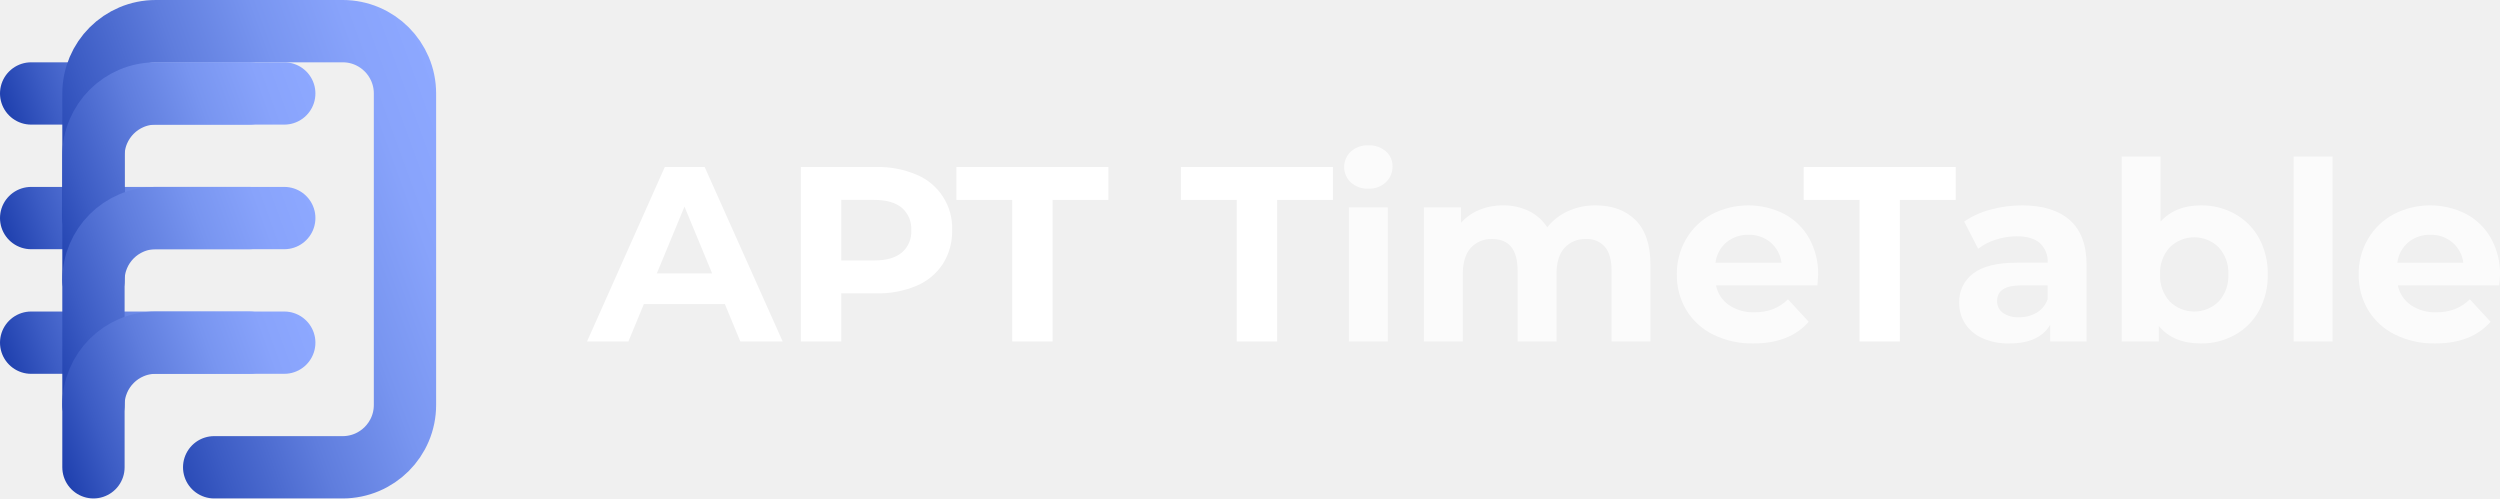
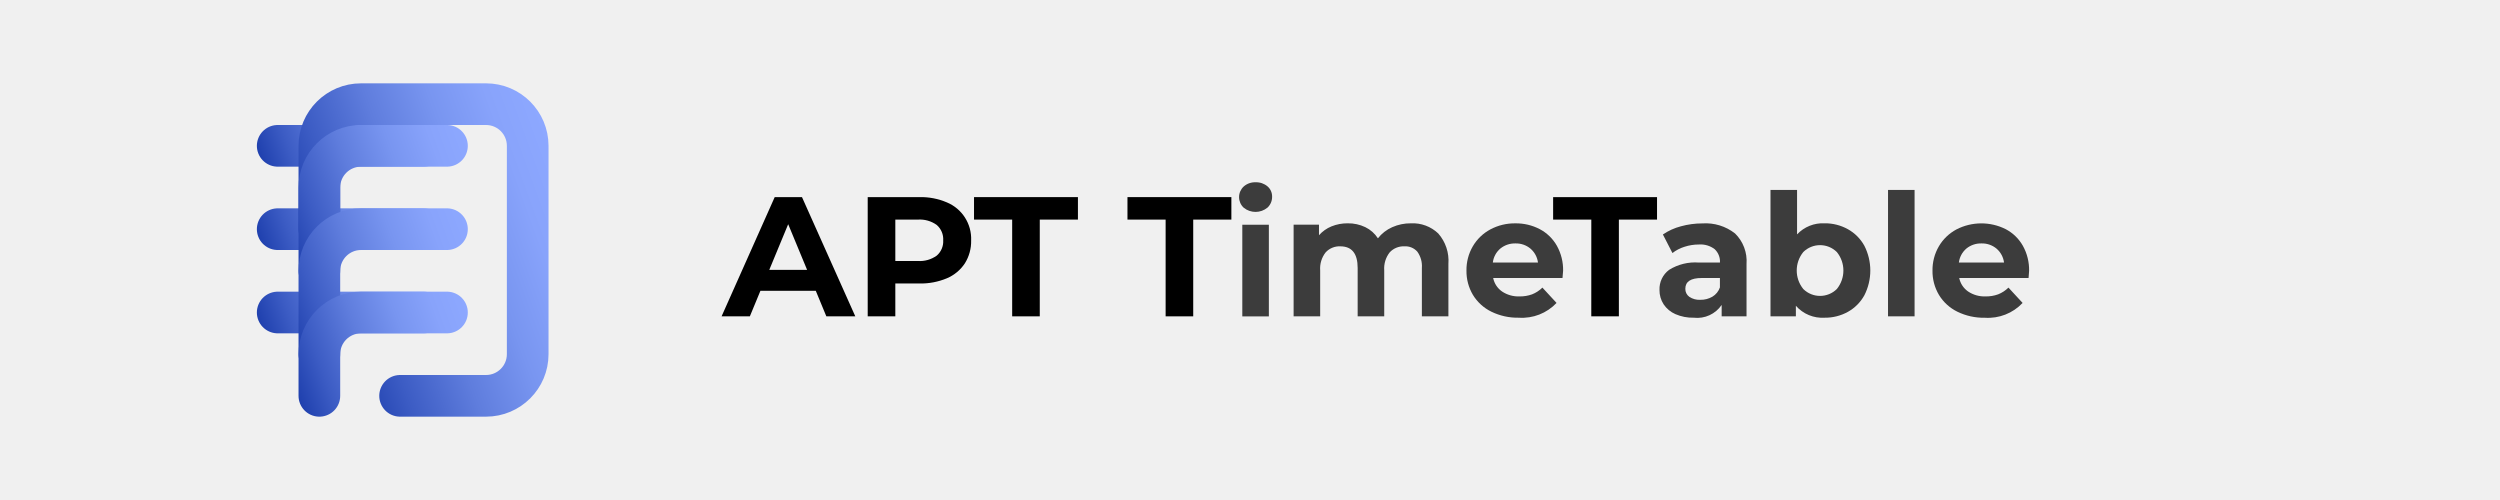
- <svg xmlns="http://www.w3.org/2000/svg" xmlns:xlink="http://www.w3.org/1999/xlink" viewBox="0 0 642.018 128">
+ <svg xmlns="http://www.w3.org/2000/svg" xmlns:xlink="http://www.w3.org/1999/xlink" viewBox="0 0 240 48">
  <defs>
-     <style>.a,.b,.c,.d,.e,.f,.g,.h,.j{fill:none;stroke-linecap:round;stroke-linejoin:round;stroke-width:16px;}.a{stroke:url(#a);}.b{stroke:url(#b);}.c{stroke:url(#c);}.d{stroke:url(#d);}.e{stroke:url(#e);}.f{stroke:url(#f);}.g{stroke:url(#g);}.h{fill:#fff}.i{opacity:0.75;}.j{stroke:url(#i);}</style>
-     <linearGradient id="a" x1="3.758" y1="99.735" x2="68.242" y2="76.265" gradientUnits="userSpaceOnUse">
+     <style>.a{opacity:0.75;}.b,.c,.d,.e,.f,.g,.h{fill:none;stroke-linecap:round;stroke-linejoin:round;stroke-width:4px;}.b{stroke:url(#a);}.c{stroke:url(#b);}.d{stroke:url(#c);}.e{stroke:url(#d);}.f{stroke:url(#e);}.g{stroke:url(#f);}.h{stroke:url(#g);}</style>
+     <linearGradient id="a" x1="25.598" y1="32.934" x2="41.72" y2="27.066" gradientUnits="userSpaceOnUse">
      <stop offset="0" stop-color="#1f40ae" />
      <stop offset="0.169" stop-color="#3c5cc4" />
      <stop offset="0.407" stop-color="#5f7ddd" />
      <stop offset="0.632" stop-color="#7895f0" />
      <stop offset="0.835" stop-color="#88a3fb" />
      <stop offset="1" stop-color="#8da8ff" />
    </linearGradient>
-     <linearGradient id="b" x1="3.758" y1="67.735" x2="68.242" y2="44.265" xlink:href="#a" />
-     <linearGradient id="c" x1="3.758" y1="35.735" x2="68.242" y2="12.265" xlink:href="#a" />
-     <linearGradient id="d" x1="23.733" y1="78.656" x2="120.605" y2="43.398" xlink:href="#a" />
-     <linearGradient id="e" x1="9.539" y1="55.659" x2="83.269" y2="28.824" xlink:href="#a" />
-     <linearGradient id="f" x1="9.539" y1="87.659" x2="83.269" y2="60.824" xlink:href="#a" />
-     <linearGradient id="g" x1="12.11" y1="110.724" x2="80.698" y2="85.76" xlink:href="#a" />
-     <linearGradient id="h" x1="64" y1="80" x2="64" y2="80" xlink:href="#a" />
-     <linearGradient id="i" x1="54" y1="30" x2="54" y2="30" xlink:href="#a" />
+     <linearGradient id="b" x1="25.598" y1="24.934" x2="41.72" y2="19.066" xlink:href="#a" />
+     <linearGradient id="c" x1="25.598" y1="16.934" x2="41.72" y2="11.066" xlink:href="#a" />
+     <linearGradient id="d" x1="30.592" y1="27.664" x2="54.81" y2="18.849" xlink:href="#a" />
+     <linearGradient id="e" x1="27.044" y1="21.915" x2="45.476" y2="15.206" xlink:href="#a" />
+     <linearGradient id="f" x1="27.044" y1="29.915" x2="45.476" y2="23.206" xlink:href="#a" />
+     <linearGradient id="g" x1="27.687" y1="35.681" x2="44.833" y2="29.44" xlink:href="#a" />
  </defs>
-   <line class="a" x1="8" y1="88" x2="64" y2="88" />
-   <line class="b" x1="8" y1="56" x2="64" y2="56" />
-   <line class="c" x1="8" y1="24" x2="64" y2="24" />
-   <path class="d" d="M55,120H88a16,16,0,0,0,16-16V24A16,16,0,0,0,88,8H40A16,16,0,0,0,24,24V56" />
-   <path class="e" d="M73,24H40A16,16,0,0,0,24,40V72" />
-   <path class="f" d="M73,56H40A16,16,0,0,0,24,72l0,32" />
-   <path class="g" d="M24,120V104A16,16,0,0,1,40,88H73" />
-   <g class="h">
-     <path d="M186.149,78.088H165.349l-3.968,9.6H150.757l19.968-44.8h10.24l20.032,44.8h-10.88Zm-3.265-7.872-7.104-17.152-7.104,17.152Z" />
-     <path d="M235.397,44.871a14.826,14.826,0,0,1,9.12,14.273,15.559,15.559,0,0,1-2.368,8.608,15.092,15.092,0,0,1-6.752,5.632,25.238,25.238,0,0,1-10.336,1.952h-9.024V87.688H205.668v-44.8h19.392A24.895,24.895,0,0,1,235.397,44.871Zm-3.808,20a7.023,7.023,0,0,0,2.432-5.728,7.1,7.1,0,0,0-2.432-5.792q-2.433-2.016-7.104-2.016h-8.448V66.888h8.448Q229.156,66.888,231.589,64.871Z" />
-     <path d="M259.94,51.336H245.605V42.888h39.04v8.448H270.309V87.688H259.94Z" />
-     <path d="M317.603,51.336H303.268V42.888h39.04v8.448H327.972V87.688H317.603Z" />
-     <path class="i" d="M346.916,46.855a5.418,5.418,0,0,1,0-7.936,6.333,6.333,0,0,1,4.48-1.601,6.497,6.497,0,0,1,4.48,1.536,4.923,4.923,0,0,1,1.728,3.84,5.436,5.436,0,0,1-1.728,4.129,6.262,6.262,0,0,1-4.48,1.631A6.332,6.332,0,0,1,346.916,46.855Zm-.512,6.4h9.983V87.688h-9.983Z" />
-     <path class="i" d="M420.035,56.551q3.807,3.808,3.809,11.425V87.688h-9.984V69.512q0-4.096-1.696-6.112a5.964,5.964,0,0,0-4.831-2.017,7.123,7.123,0,0,0-5.568,2.272q-2.049,2.273-2.048,6.752v17.28h-9.984V69.512q0-8.127-6.528-8.129a7.047,7.047,0,0,0-5.504,2.272q-2.048,2.273-2.048,6.752v17.28H365.668V53.256h9.535v3.968a12.622,12.622,0,0,1,4.704-3.328,15.827,15.827,0,0,1,6.112-1.151,14.804,14.804,0,0,1,6.592,1.44,11.688,11.688,0,0,1,4.736,4.191,14.141,14.141,0,0,1,5.344-4.16,16.872,16.872,0,0,1,7.072-1.471Q416.227,52.744,420.035,56.551Z" />
-     <path class="i" d="M466.723,73.287H440.675a8.109,8.109,0,0,0,3.328,5.057,11.022,11.022,0,0,0,6.528,1.855,13.198,13.198,0,0,0,4.768-.8,11.539,11.539,0,0,0,3.872-2.528l5.312,5.761q-4.865,5.568-14.208,5.567a22.477,22.477,0,0,1-10.305-2.272A16.645,16.645,0,0,1,433.06,79.623a17.358,17.358,0,0,1-2.433-9.151,17.594,17.594,0,0,1,2.4-9.12,16.812,16.812,0,0,1,6.592-6.336,20.413,20.413,0,0,1,18.528-.096,15.896,15.896,0,0,1,6.432,6.24A18.611,18.611,0,0,1,466.915,70.6Q466.915,70.791,466.723,73.287ZM443.363,62.215a8.176,8.176,0,0,0-2.816,5.249h16.96a8.252,8.252,0,0,0-2.815-5.216,8.417,8.417,0,0,0-5.632-1.953A8.6,8.6,0,0,0,443.363,62.215Z" />
-     <path d="M477.539,51.336h-14.336V42.888h39.04v8.448h-14.336V87.688H477.539Z" />
-     <path class="i" d="M531.556,56.551q4.286,3.808,4.288,11.488V87.688H526.499V83.399q-2.817,4.8-10.495,4.8a16.284,16.284,0,0,1-6.881-1.344,10.246,10.246,0,0,1-4.447-3.712,9.656,9.656,0,0,1-1.536-5.376,8.97,8.97,0,0,1,3.616-7.552q3.614-2.751,11.168-2.752h7.936A6.365,6.365,0,0,0,523.875,62.44q-1.984-1.759-5.951-1.76a17.367,17.367,0,0,0-5.408.863,14.305,14.305,0,0,0-4.512,2.336l-3.584-6.976a21.657,21.657,0,0,1,6.752-3.071,30.228,30.228,0,0,1,8.096-1.088Q527.267,52.744,531.556,56.551Zm-8.512,23.745a6.483,6.483,0,0,0,2.816-3.488v-3.52h-6.848q-6.145,0-6.144,4.032a3.589,3.589,0,0,0,1.504,3.04,6.769,6.769,0,0,0,4.128,1.12A8.695,8.695,0,0,0,523.044,80.296Z" />
-     <path class="i" d="M573.955,54.951a15.87,15.87,0,0,1,6.176,6.209,18.742,18.742,0,0,1,2.24,9.312,18.739,18.739,0,0,1-2.24,9.312,15.856,15.856,0,0,1-6.176,6.208,17.541,17.541,0,0,1-8.736,2.208q-7.105,0-10.816-4.48v3.968h-9.535V40.199h9.983V56.903q3.776-4.159,10.368-4.159A17.55,17.55,0,0,1,573.955,54.951Zm-4.16,22.464a9.664,9.664,0,0,0,2.464-6.943,9.669,9.669,0,0,0-2.464-6.944,8.963,8.963,0,0,0-12.608,0,9.664,9.664,0,0,0-2.464,6.944,9.66,9.66,0,0,0,2.464,6.943,8.96,8.96,0,0,0,12.608,0Z" />
-     <path class="i" d="M589.026,40.199H599.01V87.688h-9.983Z" />
-     <path class="i" d="M641.825,73.287H615.777a8.11,8.11,0,0,0,3.328,5.057,11.021,11.021,0,0,0,6.528,1.855,13.198,13.198,0,0,0,4.768-.8,11.539,11.539,0,0,0,3.872-2.528l5.312,5.761q-4.865,5.568-14.208,5.567a22.477,22.477,0,0,1-10.305-2.272,16.645,16.645,0,0,1-6.911-6.305,17.358,17.358,0,0,1-2.433-9.151,17.593,17.593,0,0,1,2.4-9.12,16.811,16.811,0,0,1,6.592-6.336A20.412,20.412,0,0,1,633.25,54.92a15.896,15.896,0,0,1,6.432,6.24,18.61,18.61,0,0,1,2.336,9.439Q642.018,70.791,641.825,73.287ZM618.466,62.215a8.177,8.177,0,0,0-2.816,5.249h16.96a8.252,8.252,0,0,0-2.816-5.216,8.417,8.417,0,0,0-5.632-1.953A8.601,8.601,0,0,0,618.466,62.215Z" />
-   </g>
+   <path d="M78.315,27.917H73l-1.014,2.452H69.272l5.1-11.446H76.99l5.119,11.446h-2.78Zm-.834-2.012-1.815-4.382-1.815,4.382Z" />
+   <path d="M90.9,19.43a3.787,3.787,0,0,1,2.33,3.646,3.979,3.979,0,0,1-.6,2.2A3.869,3.869,0,0,1,90.9,26.715a6.459,6.459,0,0,1-2.641.5H85.951v3.156H83.3V18.923h4.955A6.359,6.359,0,0,1,90.9,19.43Zm-.973,5.11a1.8,1.8,0,0,0,.621-1.464,1.815,1.815,0,0,0-.621-1.48,2.787,2.787,0,0,0-1.815-.515H85.951v3.974H88.11A2.787,2.787,0,0,0,89.925,24.54Z" />
+   <path d="M97.169,21.081H93.506V18.923h9.975v2.158H99.818v9.288H97.169Z" />
+   <path d="M111.9,21.081h-3.663V18.923h9.975v2.158h-3.663v9.288H111.9Z" />
+   <path class="a" d="M119.391,19.937a1.386,1.386,0,0,1,0-2.028,1.618,1.618,0,0,1,1.145-.409,1.665,1.665,0,0,1,1.145.392,1.26,1.26,0,0,1,.441.982,1.392,1.392,0,0,1-.441,1.055,1.8,1.8,0,0,1-2.29.008Zm-.13,1.635h2.55v8.8h-2.55Z" />
+   <path class="a" d="M138.074,22.414a3.967,3.967,0,0,1,.973,2.919v5.036H136.5V25.725a2.381,2.381,0,0,0-.434-1.561,1.521,1.521,0,0,0-1.234-.516,1.82,1.82,0,0,0-1.423.581,2.5,2.5,0,0,0-.523,1.725v4.415h-2.551V25.725q0-2.076-1.668-2.077a1.8,1.8,0,0,0-1.406.581,2.5,2.5,0,0,0-.524,1.725v4.415h-2.55v-8.8h2.436v1.014a3.228,3.228,0,0,1,1.2-.851,4.049,4.049,0,0,1,1.561-.294,3.789,3.789,0,0,1,1.685.368,2.986,2.986,0,0,1,1.21,1.071,3.607,3.607,0,0,1,1.365-1.063,4.306,4.306,0,0,1,1.807-.376A3.547,3.547,0,0,1,138.074,22.414Z" />
+   <path class="a" d="M150,26.69h-6.655a2.073,2.073,0,0,0,.85,1.292,2.818,2.818,0,0,0,1.668.474,3.39,3.39,0,0,0,1.219-.2,2.967,2.967,0,0,0,.989-.646l1.357,1.472A4.562,4.562,0,0,1,145.8,30.5a5.744,5.744,0,0,1-2.633-.58,4.254,4.254,0,0,1-1.766-1.611,4.44,4.44,0,0,1-.621-2.338,4.5,4.5,0,0,1,.613-2.331,4.3,4.3,0,0,1,1.684-1.619,4.958,4.958,0,0,1,2.4-.58,4.9,4.9,0,0,1,2.338.556,4.061,4.061,0,0,1,1.644,1.594,4.767,4.767,0,0,1,.6,2.412Q150.052,26.053,150,26.69Zm-5.968-2.829a2.085,2.085,0,0,0-.72,1.341h4.334a2.113,2.113,0,0,0-.72-1.333,2.152,2.152,0,0,0-1.439-.5A2.2,2.2,0,0,0,144.034,23.861Z" />
+   <path d="M152.766,21.081H149.1V18.923h9.975v2.158h-3.663v9.288h-2.649Z" />
+   <path class="a" d="M166.567,22.414a3.72,3.72,0,0,1,1.1,2.935v5.02h-2.388V29.274a2.842,2.842,0,0,1-2.681,1.226,4.161,4.161,0,0,1-1.758-.343,2.614,2.614,0,0,1-1.136-.949,2.464,2.464,0,0,1-.393-1.373,2.293,2.293,0,0,1,.924-1.93,4.713,4.713,0,0,1,2.853-.7h2.028a1.627,1.627,0,0,0-.507-1.284,2.237,2.237,0,0,0-1.521-.449,4.441,4.441,0,0,0-1.381.22,3.66,3.66,0,0,0-1.153.6l-.916-1.782a5.524,5.524,0,0,1,1.725-.785,7.745,7.745,0,0,1,2.069-.278A4.575,4.575,0,0,1,166.567,22.414Zm-2.174,6.067a1.661,1.661,0,0,0,.719-.892v-.9h-1.75q-1.569,0-1.57,1.03a.917.917,0,0,0,.385.777,1.727,1.727,0,0,0,1.054.286A2.222,2.222,0,0,0,164.393,28.481Z" />
+   <path class="a" d="M177.4,22.005a4.058,4.058,0,0,1,1.578,1.586,5.235,5.235,0,0,1,0,4.759,4.058,4.058,0,0,1-1.578,1.586,4.487,4.487,0,0,1-2.232.564,3.383,3.383,0,0,1-2.764-1.145v1.014h-2.436V18.236h2.55V22.5a3.4,3.4,0,0,1,2.65-1.063A4.487,4.487,0,0,1,177.4,22.005Zm-1.063,5.74a2.818,2.818,0,0,0,0-3.549,2.291,2.291,0,0,0-3.222,0,2.818,2.818,0,0,0,0,3.549,2.291,2.291,0,0,0,3.222,0Z" />
+   <path class="a" d="M181.251,18.236H183.8V30.369h-2.551Z" />
+   <path class="a" d="M194.742,26.69h-6.656a2.074,2.074,0,0,0,.851,1.292,2.818,2.818,0,0,0,1.668.474,3.38,3.38,0,0,0,1.218-.2,2.967,2.967,0,0,0,.989-.646l1.358,1.472a4.564,4.564,0,0,1-3.631,1.422,5.739,5.739,0,0,1-2.632-.58,4.248,4.248,0,0,1-1.766-1.611,4.431,4.431,0,0,1-.622-2.338,4.506,4.506,0,0,1,.613-2.331,4.3,4.3,0,0,1,1.685-1.619A5.217,5.217,0,0,1,192.551,22a4.065,4.065,0,0,1,1.643,1.594,4.757,4.757,0,0,1,.6,2.412Q194.791,26.053,194.742,26.69Zm-5.969-2.829a2.089,2.089,0,0,0-.719,1.341h4.333a2.112,2.112,0,0,0-.719-1.333,2.156,2.156,0,0,0-1.439-.5A2.2,2.2,0,0,0,188.773,23.861Z" />
+   <line class="b" x1="26.659" y1="30" x2="40.659" y2="30" />
+   <line class="c" x1="26.659" y1="22" x2="40.659" y2="22" />
+   <line class="d" x1="26.659" y1="14" x2="40.659" y2="14" />
+   <path class="e" d="M38.409,38h8.25a4,4,0,0,0,4-4V14a4,4,0,0,0-4-4h-12a4,4,0,0,0-4,4v8" />
+   <path class="f" d="M42.909,14h-8.25a4,4,0,0,0-4,4v8" />
+   <path class="g" d="M42.909,22h-8.25a4,4,0,0,0-4,4v8" />
+   <path class="h" d="M30.659,38V34a4,4,0,0,1,4-4h8.25" />
</svg>
